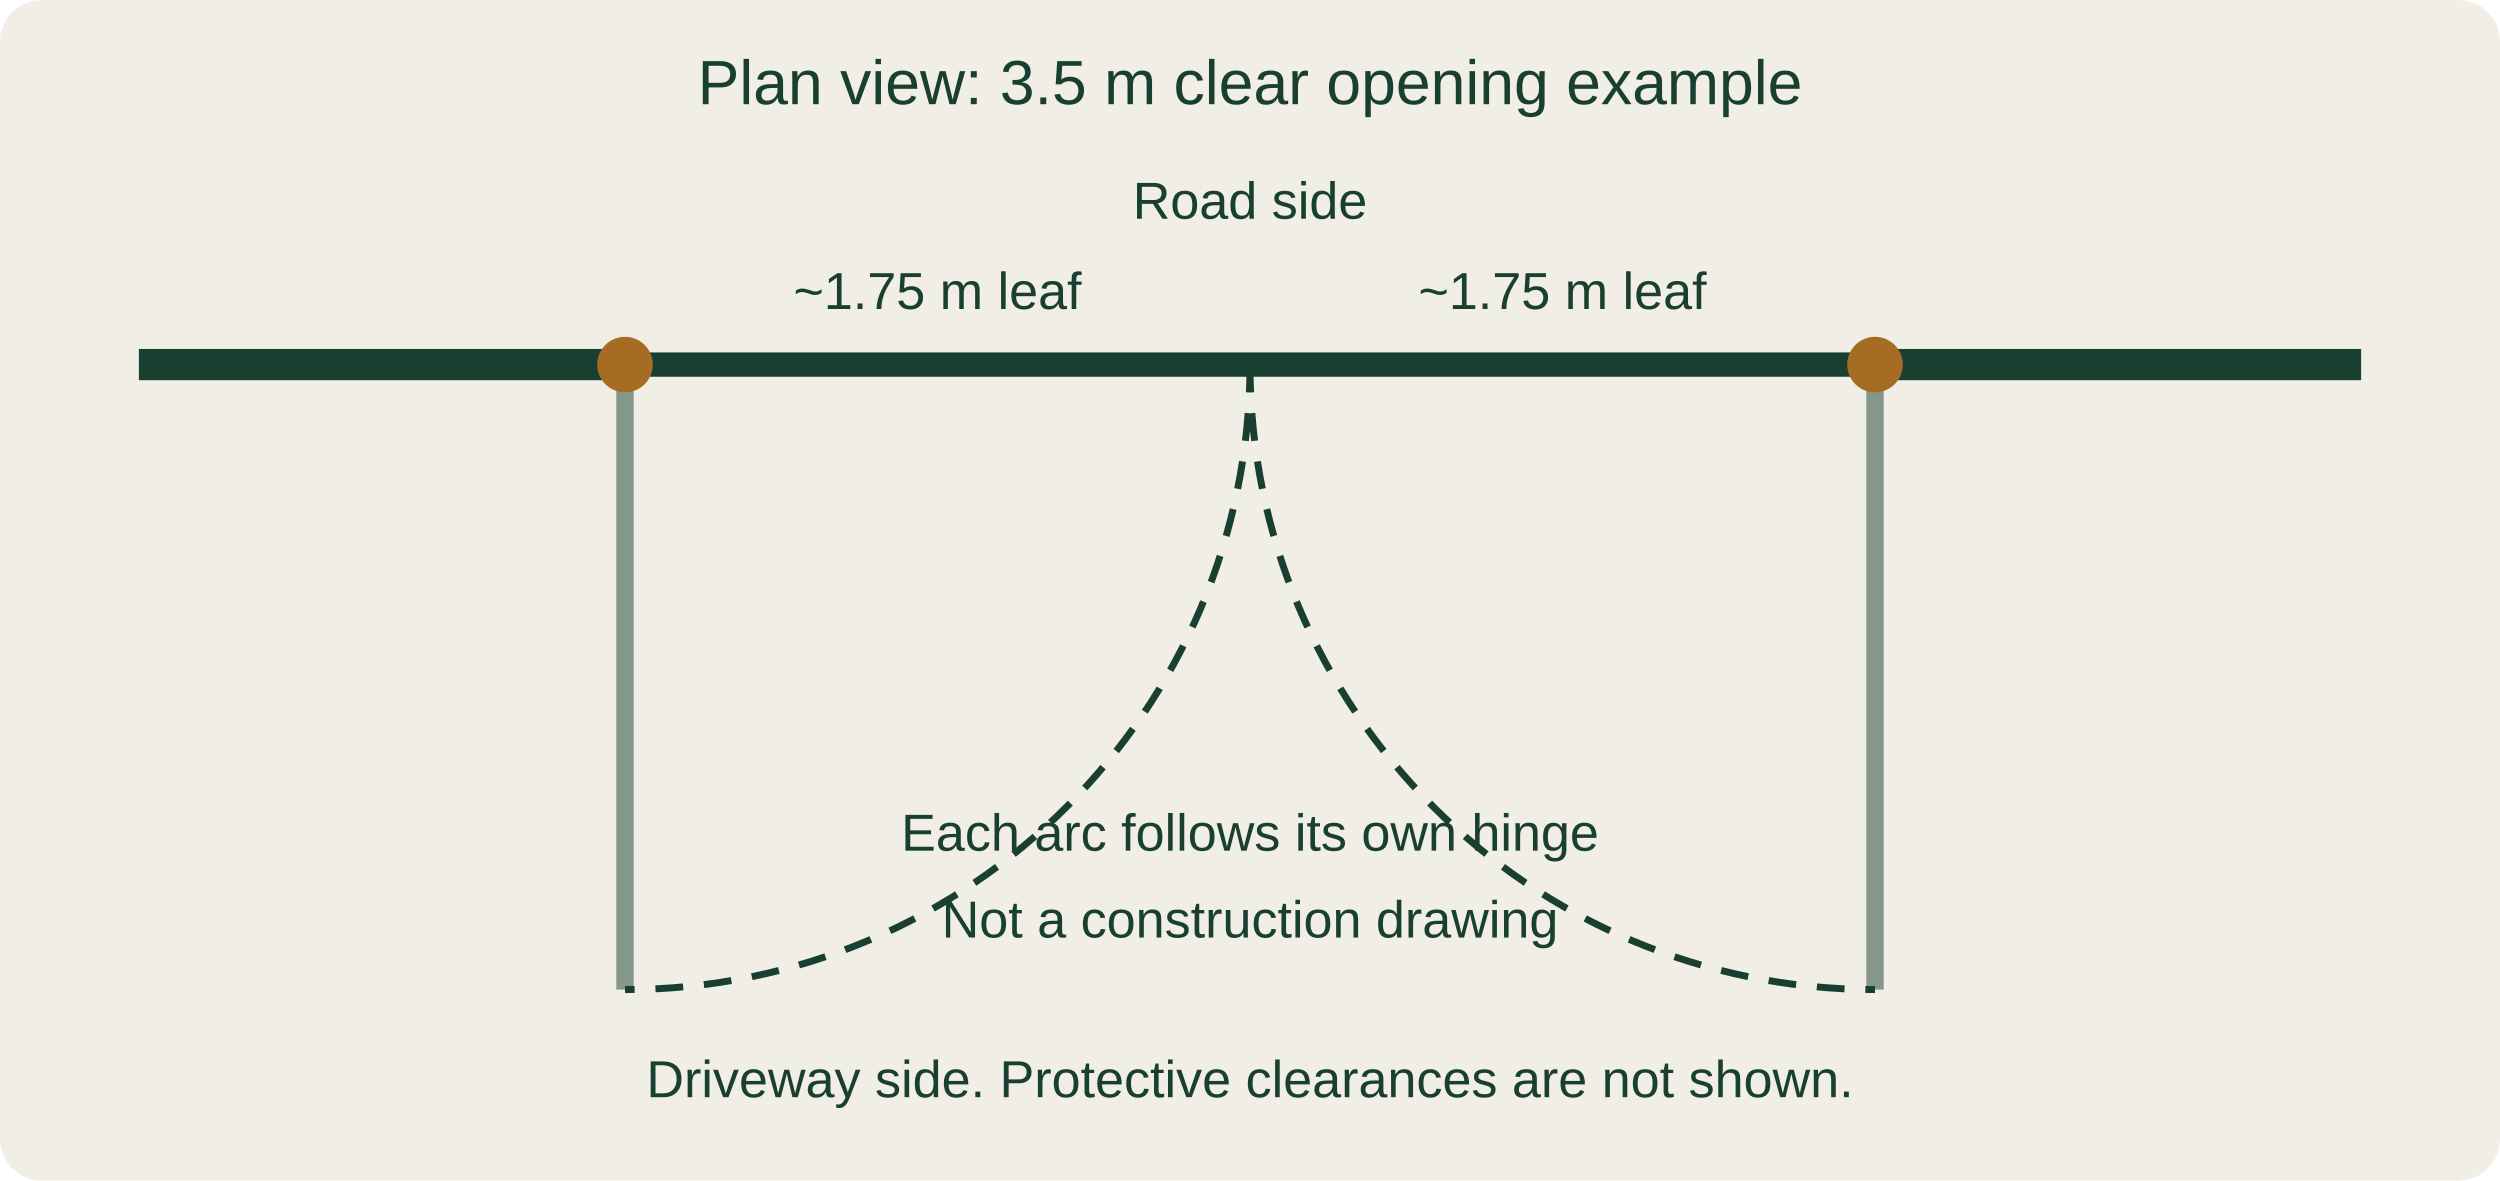
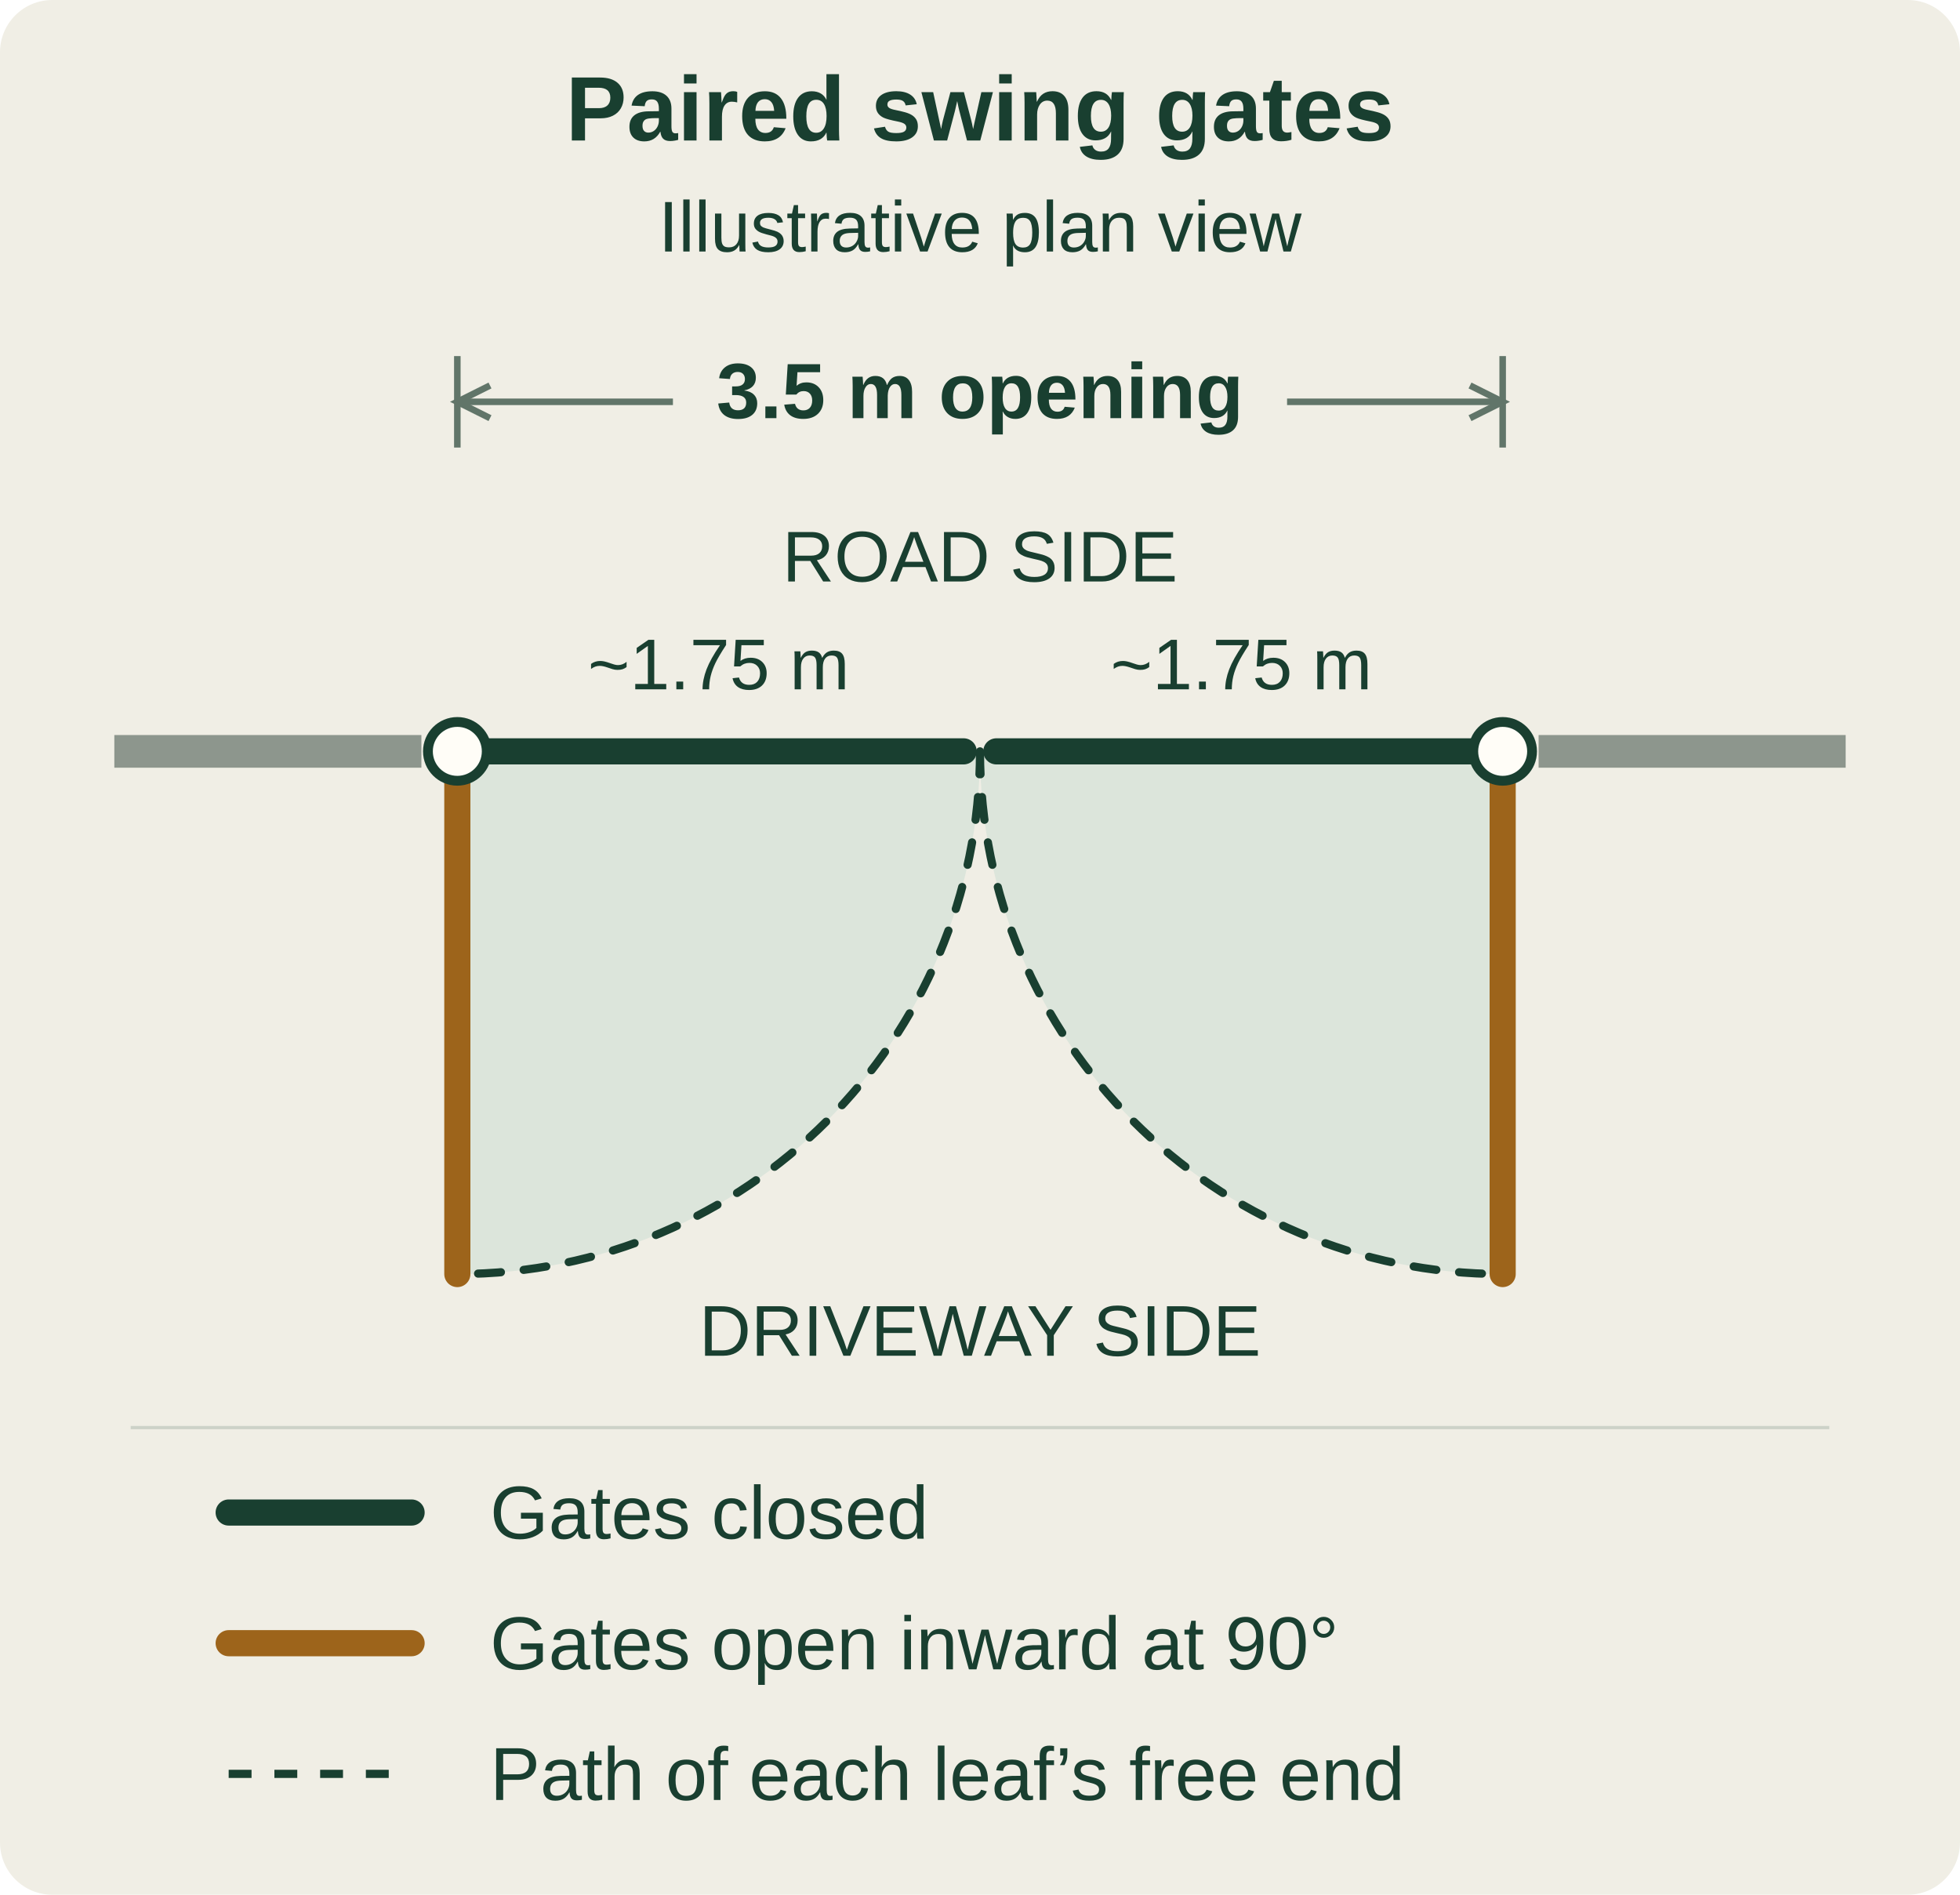
- <svg xmlns="http://www.w3.org/2000/svg" width="720" height="340" viewBox="0 0 720 340" role="img" aria-labelledby="title desc">
-   <rect width="720" height="340" rx="12" fill="#f0eee5" />
+ <svg xmlns="http://www.w3.org/2000/svg" width="600" height="580" viewBox="0 0 600 580" role="img" aria-labelledby="title desc">
+   <rect width="600" height="580" rx="16" fill="#f0eee5" />
  <g font-family="Arial,sans-serif" fill="#193f30" text-anchor="middle">
-     <text x="360" y="30" font-size="18">Plan view: 3.5 m clear opening example</text>
-     <text x="360" y="63" font-size="15">Road side</text>
-     <text x="360" y="316" font-size="15">Driveway side. Protective clearances are not shown.</text>
+     <text x="300" y="43" font-size="28" font-weight="700">Paired swing gates</text>
+     <text x="300" y="77" font-size="22">Illustrative plan view</text>
+     <text x="300" y="128" font-size="24" font-weight="700">3.5 m opening</text>
+     <text x="300" y="178" font-size="22">ROAD SIDE</text>
+     <text x="220" y="211" font-size="22">~1.75 m</text>
+     <text x="380" y="211" font-size="22">~1.75 m</text>
+     <text x="300" y="415" font-size="22">DRIVEWAY SIDE</text>
  </g>
-   <g stroke="#193f30" fill="none">
-     <path d="M40 105H180 M540 105H680" stroke-width="9" />
-     <path d="M180 105H360 M360 105H540" stroke-width="7" />
-     <path d="M360 105 A180 180 0 0 1 180 285 M360 105 A180 180 0 0 0 540 285" stroke-width="2" stroke-dasharray="8 6" />
-     <path d="M180 105V285 M540 105V285" stroke-width="5" opacity=".5" />
+   <g stroke="#617569" stroke-width="2" fill="none">
+     <path d="M140 109V137 M460 109V137 M140 123H206 M394 123H460" />
+     <path d="M150 118L140 123L150 128 M450 118L460 123L450 128" />
  </g>
-   <g fill="#a66c24">
-     <circle cx="180" cy="105" r="8" />
-     <circle cx="540" cy="105" r="8" />
+   <g fill="#dce5db">
+     <path d="M140 230H300 A160 160 0 0 1 140 390Z" />
+     <path d="M460 230H300 A160 160 0 0 0 460 390Z" />
  </g>
-   <g fill="#193f30" font-family="Arial,sans-serif" font-size="15" text-anchor="middle">
-     <text x="270" y="89">~1.75 m leaf</text>
-     <text x="450" y="89">~1.75 m leaf</text>
-     <text x="360" y="245">Each arc follows its own hinge</text>
-     <text x="360" y="270">Not a construction drawing</text>
+   <path d="M35 230H129 M471 230H565" stroke="#8d968d" stroke-width="10" />
+   <g fill="none" stroke-linecap="round">
+     <path d="M140 230H295 M305 230H460" stroke="#193f30" stroke-width="8" />
+     <path d="M140 230V390 M460 230V390" stroke="#9d641b" stroke-width="8" />
+     <path d="M300 230 A160 160 0 0 1 140 390 M300 230 A160 160 0 0 0 460 390" stroke="#193f30" stroke-width="2.5" stroke-dasharray="7 7" />
+   </g>
+   <g fill="#fffdf7" stroke="#193f30" stroke-width="3">
+     <circle cx="140" cy="230" r="9" />
+     <circle cx="460" cy="230" r="9" />
+   </g>
+   <path d="M40 437H560" stroke="#cdd2c8" />
+   <g font-family="Arial,sans-serif" font-size="23" fill="#193f30">
+     <path d="M70 463H126" stroke="#193f30" stroke-width="8" stroke-linecap="round" />
+     <text x="150" y="471">Gates closed</text>
+     <path d="M70 503H126" stroke="#9d641b" stroke-width="8" stroke-linecap="round" />
+     <text x="150" y="511">Gates open inward at 90°</text>
+     <path d="M70 543H126" stroke="#193f30" stroke-width="2.5" stroke-dasharray="7 7" />
+     <text x="150" y="551">Path of each leaf’s free end</text>
  </g>
</svg>
